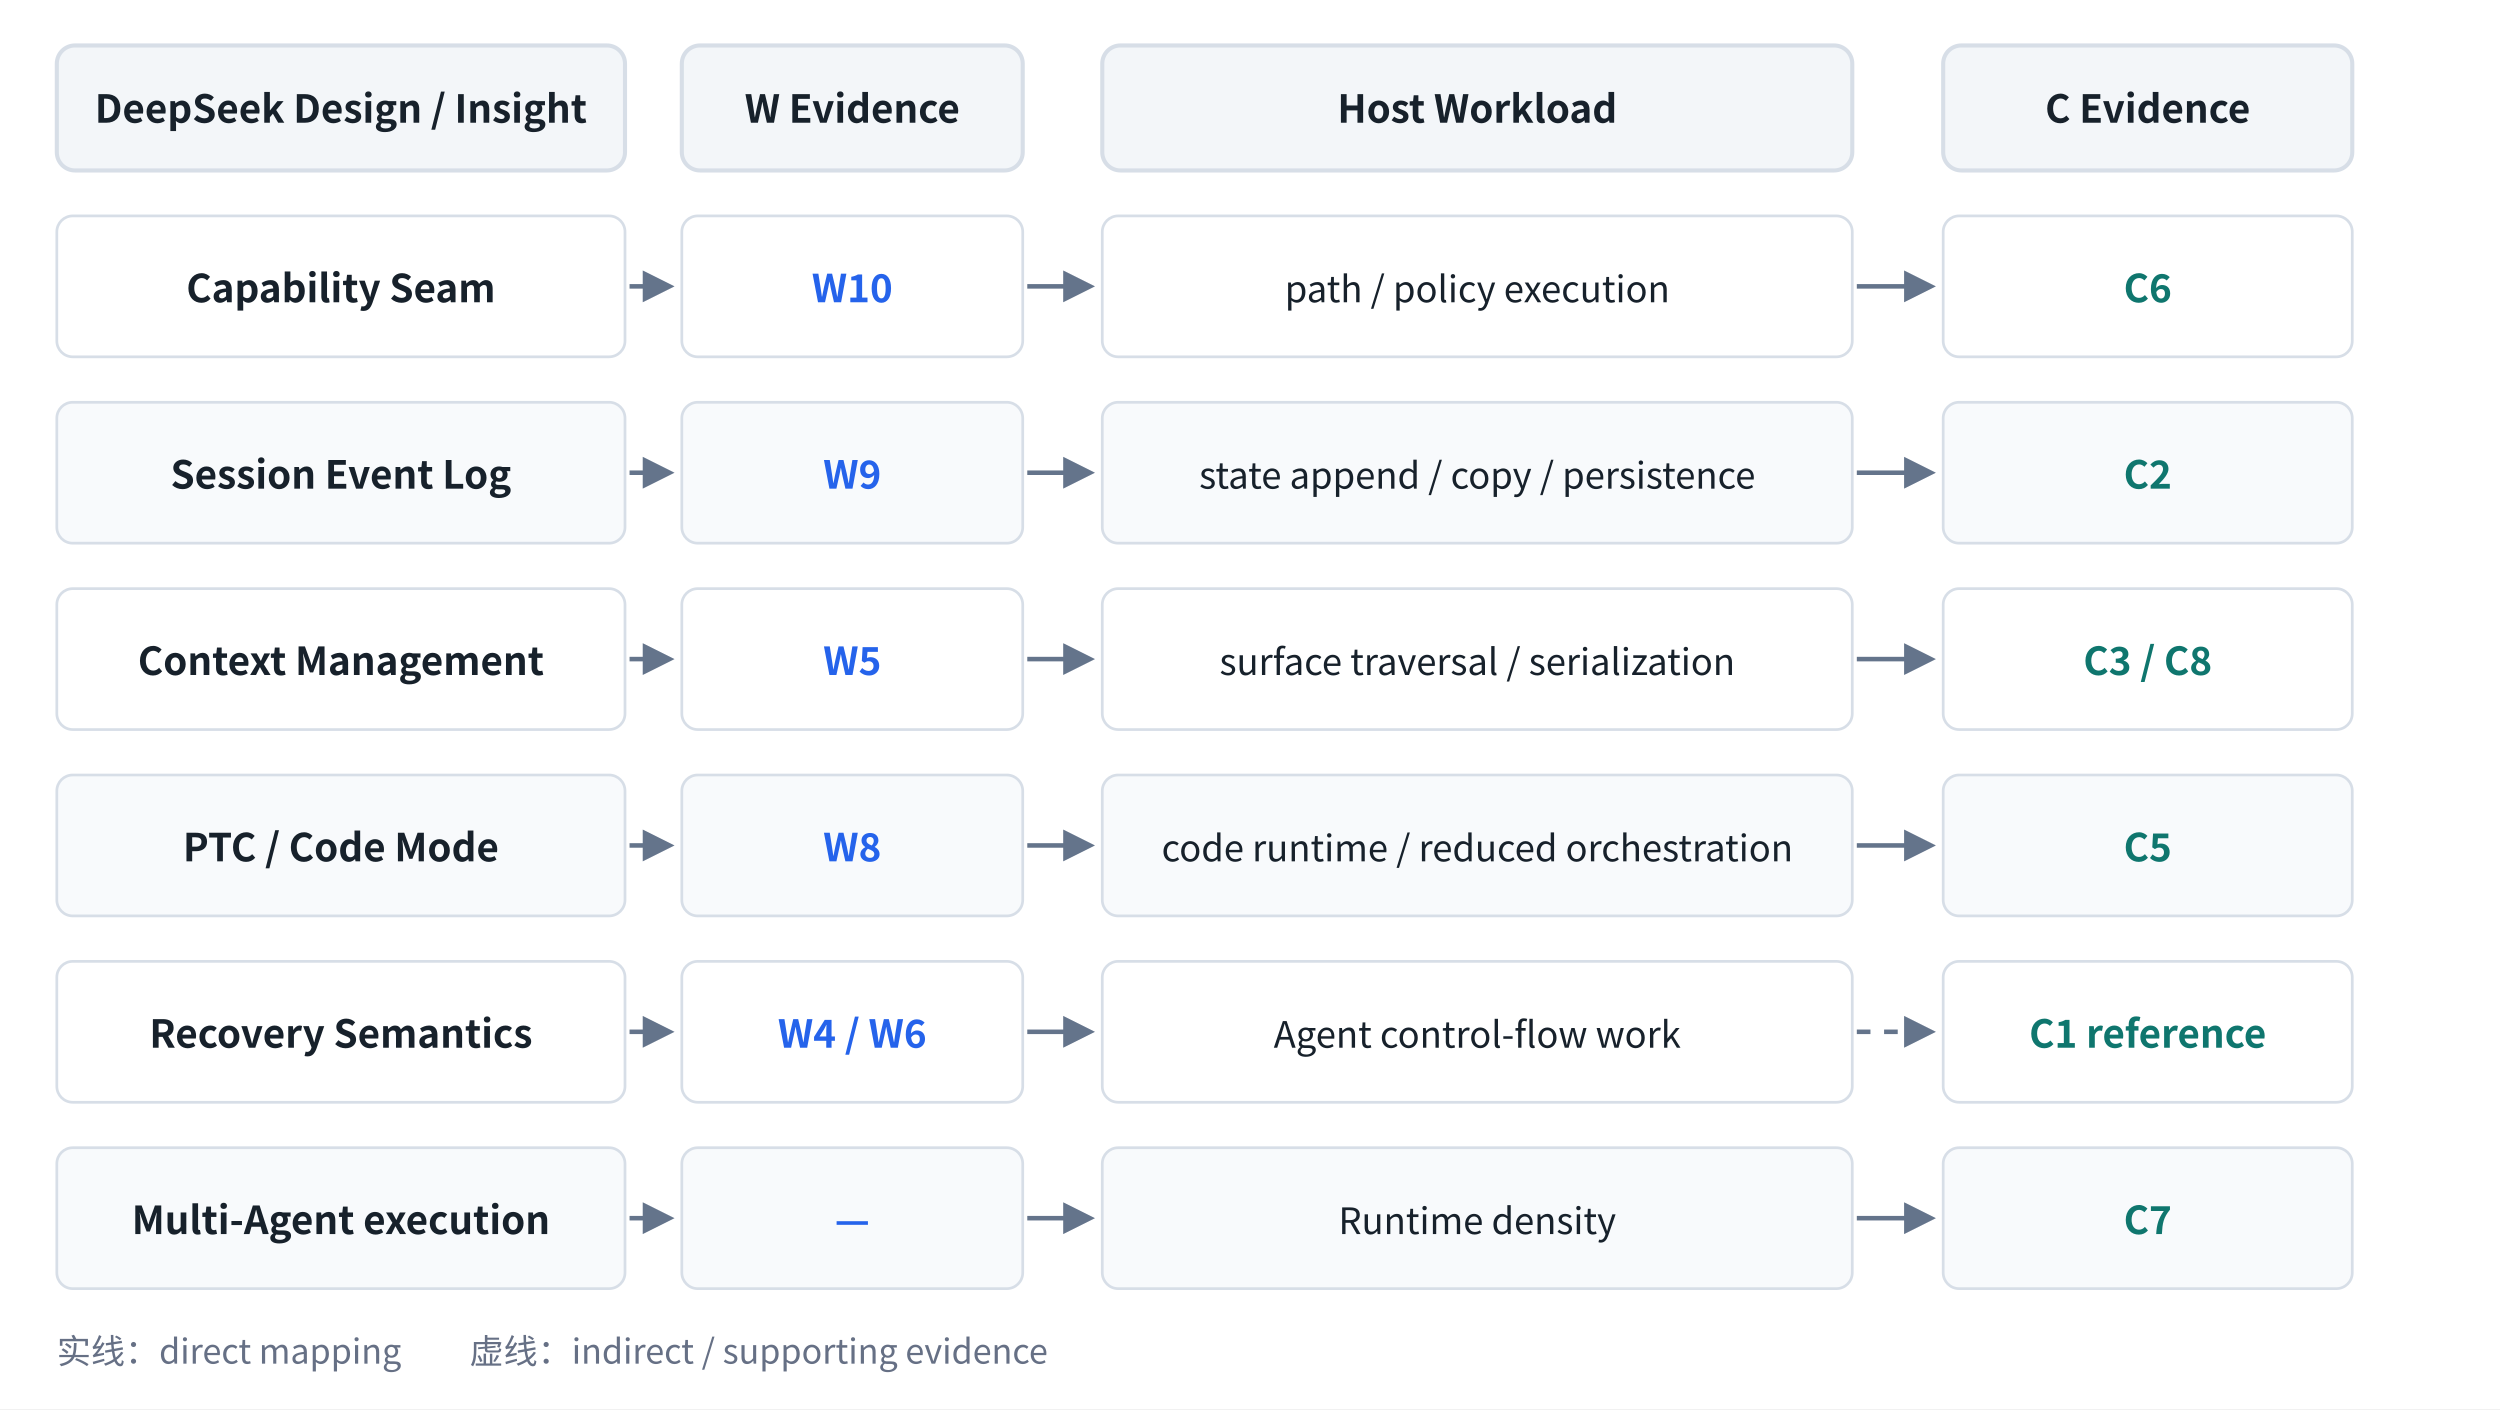
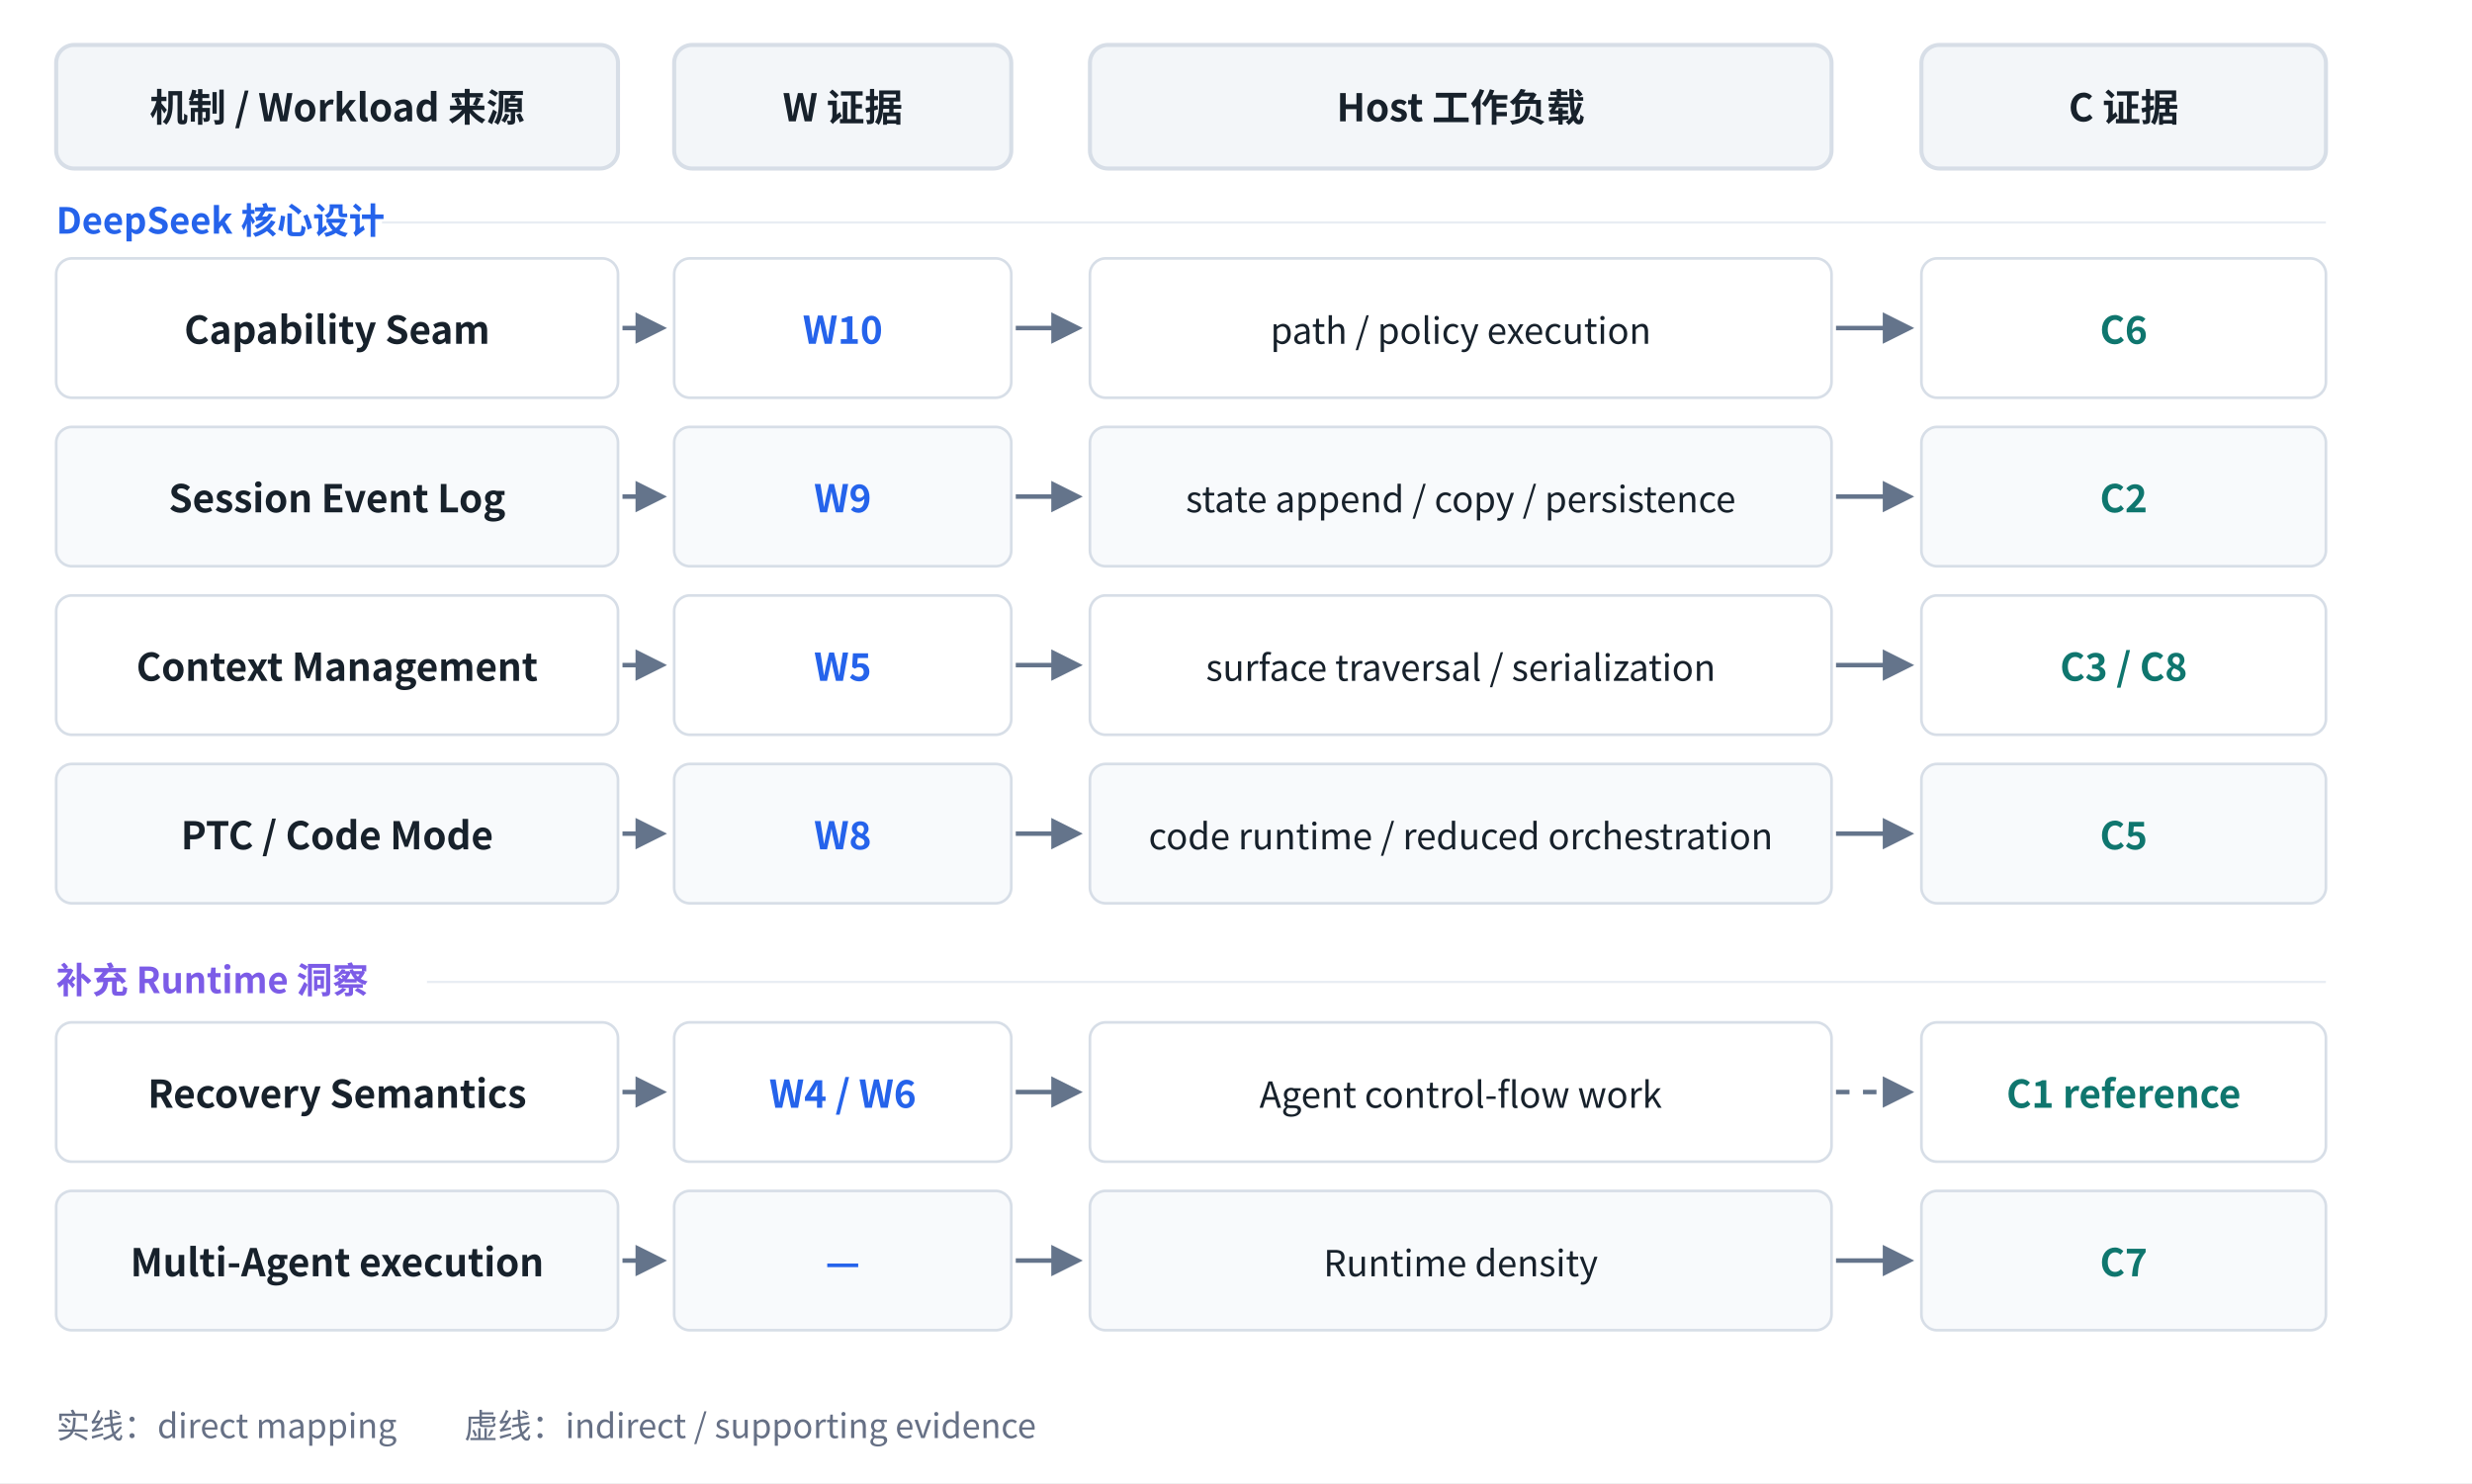
- <svg xmlns="http://www.w3.org/2000/svg" viewBox="0 0 1100 620" role="img">
-   <rect width="1100" height="620" fill="#FFFFFF" />
+ <svg xmlns="http://www.w3.org/2000/svg" viewBox="0 0 1100 660" role="img">
+   <rect width="1100" height="660" fill="#FFFFFF" />
  <defs>
    <marker id="arrow" viewBox="0 0 10 10" refX="8" refY="5" markerWidth="7" markerHeight="7" orient="auto-start-reverse">
      <path d="M 0 0 L 10 5 L 0 10 z" fill="#64748B" />
    </marker>
  </defs>
  <rect x="25" y="20" width="250" height="55" rx="8" fill="#F3F6F9" stroke="#D7DEE7" stroke-width="1.8" />
-   <text x="150.0" y="54" fill="#17212B" font-size="17" font-weight="750" text-anchor="middle" font-family="'Noto Sans CJK SC','PingFang SC','Microsoft YaHei','Segoe UI',system-ui,sans-serif">DeepSeek Design / Insight</text>
+   <text x="150.0" y="54" fill="#17212B" font-size="17" font-weight="750" text-anchor="middle" font-family="'Noto Sans CJK SC','PingFang SC','Microsoft YaHei','Segoe UI',system-ui,sans-serif">机制 / Workload 来源</text>
  <rect x="300" y="20" width="150" height="55" rx="8" fill="#F3F6F9" stroke="#D7DEE7" stroke-width="1.8" />
-   <text x="375.0" y="54" fill="#17212B" font-size="17" font-weight="750" text-anchor="middle" font-family="'Noto Sans CJK SC','PingFang SC','Microsoft YaHei','Segoe UI',system-ui,sans-serif">W Evidence</text>
+   <text x="375.0" y="54" fill="#17212B" font-size="17" font-weight="750" text-anchor="middle" font-family="'Noto Sans CJK SC','PingFang SC','Microsoft YaHei','Segoe UI',system-ui,sans-serif">W 证据</text>
  <rect x="485" y="20" width="330" height="55" rx="8" fill="#F3F6F9" stroke="#D7DEE7" stroke-width="1.8" />
-   <text x="650.0" y="54" fill="#17212B" font-size="17" font-weight="750" text-anchor="middle" font-family="'Noto Sans CJK SC','PingFang SC','Microsoft YaHei','Segoe UI',system-ui,sans-serif">Host Workload</text>
+   <text x="650.0" y="54" fill="#17212B" font-size="17" font-weight="750" text-anchor="middle" font-family="'Noto Sans CJK SC','PingFang SC','Microsoft YaHei','Segoe UI',system-ui,sans-serif">Host 工作负载</text>
  <rect x="855" y="20" width="180" height="55" rx="8" fill="#F3F6F9" stroke="#D7DEE7" stroke-width="1.8" />
-   <text x="945.0" y="54" fill="#17212B" font-size="17" font-weight="750" text-anchor="middle" font-family="'Noto Sans CJK SC','PingFang SC','Microsoft YaHei','Segoe UI',system-ui,sans-serif">C Evidence</text>
-   <rect x="25" y="95" width="250" height="62" rx="7" fill="#FFFFFF" stroke="#D7DEE7" stroke-width="1.2" />
-   <rect x="300" y="95" width="150" height="62" rx="7" fill="#FFFFFF" stroke="#D7DEE7" stroke-width="1.2" />
-   <rect x="485" y="95" width="330" height="62" rx="7" fill="#FFFFFF" stroke="#D7DEE7" stroke-width="1.2" />
-   <rect x="855" y="95" width="180" height="62" rx="7" fill="#FFFFFF" stroke="#D7DEE7" stroke-width="1.2" />
-   <text x="150" y="133" fill="#17212B" font-size="17" font-weight="700" text-anchor="middle" font-family="'Noto Sans CJK SC','PingFang SC','Microsoft YaHei','Segoe UI',system-ui,sans-serif">Capability Seam</text>
-   <text x="375" y="133" fill="#2563EB" font-size="17" font-weight="750" text-anchor="middle" font-family="'Noto Sans CJK SC','PingFang SC','Microsoft YaHei','Segoe UI',system-ui,sans-serif">W10</text>
-   <text x="650" y="133" fill="#17212B" font-size="16" font-weight="400" text-anchor="middle" font-family="'Noto Sans CJK SC','PingFang SC','Microsoft YaHei','Segoe UI',system-ui,sans-serif">path / policy execution</text>
-   <text x="945" y="133" fill="#0F766E" font-size="17" font-weight="750" text-anchor="middle" font-family="'Noto Sans CJK SC','PingFang SC','Microsoft YaHei','Segoe UI',system-ui,sans-serif">C6</text>
-   <path d="M277,126 L294,126" fill="none" stroke="#64748B" stroke-width="2" marker-end="url(#arrow)" />
-   <path d="M452,126 L479,126" fill="none" stroke="#64748B" stroke-width="2" marker-end="url(#arrow)" />
-   <path d="M817,126 L849,126" fill="none" stroke="#64748B" stroke-width="2" marker-end="url(#arrow)" />
-   <rect x="25" y="177" width="250" height="62" rx="7" fill="#F8FAFC" stroke="#D7DEE7" stroke-width="1.2" />
-   <rect x="300" y="177" width="150" height="62" rx="7" fill="#F8FAFC" stroke="#D7DEE7" stroke-width="1.2" />
-   <rect x="485" y="177" width="330" height="62" rx="7" fill="#F8FAFC" stroke="#D7DEE7" stroke-width="1.2" />
-   <rect x="855" y="177" width="180" height="62" rx="7" fill="#F8FAFC" stroke="#D7DEE7" stroke-width="1.2" />
-   <text x="150" y="215" fill="#17212B" font-size="17" font-weight="700" text-anchor="middle" font-family="'Noto Sans CJK SC','PingFang SC','Microsoft YaHei','Segoe UI',system-ui,sans-serif">Session Event Log</text>
-   <text x="375" y="215" fill="#2563EB" font-size="17" font-weight="750" text-anchor="middle" font-family="'Noto Sans CJK SC','PingFang SC','Microsoft YaHei','Segoe UI',system-ui,sans-serif">W9</text>
-   <text x="650" y="215" fill="#17212B" font-size="16" font-weight="400" text-anchor="middle" font-family="'Noto Sans CJK SC','PingFang SC','Microsoft YaHei','Segoe UI',system-ui,sans-serif">state append / copy / persistence</text>
-   <text x="945" y="215" fill="#0F766E" font-size="17" font-weight="750" text-anchor="middle" font-family="'Noto Sans CJK SC','PingFang SC','Microsoft YaHei','Segoe UI',system-ui,sans-serif">C2</text>
-   <path d="M277,208 L294,208" fill="none" stroke="#64748B" stroke-width="2" marker-end="url(#arrow)" />
-   <path d="M452,208 L479,208" fill="none" stroke="#64748B" stroke-width="2" marker-end="url(#arrow)" />
-   <path d="M817,208 L849,208" fill="none" stroke="#64748B" stroke-width="2" marker-end="url(#arrow)" />
-   <rect x="25" y="259" width="250" height="62" rx="7" fill="#FFFFFF" stroke="#D7DEE7" stroke-width="1.2" />
-   <rect x="300" y="259" width="150" height="62" rx="7" fill="#FFFFFF" stroke="#D7DEE7" stroke-width="1.2" />
-   <rect x="485" y="259" width="330" height="62" rx="7" fill="#FFFFFF" stroke="#D7DEE7" stroke-width="1.2" />
-   <rect x="855" y="259" width="180" height="62" rx="7" fill="#FFFFFF" stroke="#D7DEE7" stroke-width="1.2" />
-   <text x="150" y="297" fill="#17212B" font-size="17" font-weight="700" text-anchor="middle" font-family="'Noto Sans CJK SC','PingFang SC','Microsoft YaHei','Segoe UI',system-ui,sans-serif">Context Management</text>
-   <text x="375" y="297" fill="#2563EB" font-size="17" font-weight="750" text-anchor="middle" font-family="'Noto Sans CJK SC','PingFang SC','Microsoft YaHei','Segoe UI',system-ui,sans-serif">W5</text>
-   <text x="650" y="297" fill="#17212B" font-size="16" font-weight="400" text-anchor="middle" font-family="'Noto Sans CJK SC','PingFang SC','Microsoft YaHei','Segoe UI',system-ui,sans-serif">surface traversal / serialization</text>
-   <text x="945" y="297" fill="#0F766E" font-size="17" font-weight="750" text-anchor="middle" font-family="'Noto Sans CJK SC','PingFang SC','Microsoft YaHei','Segoe UI',system-ui,sans-serif">C3 / C8</text>
-   <path d="M277,290 L294,290" fill="none" stroke="#64748B" stroke-width="2" marker-end="url(#arrow)" />
-   <path d="M452,290 L479,290" fill="none" stroke="#64748B" stroke-width="2" marker-end="url(#arrow)" />
-   <path d="M817,290 L849,290" fill="none" stroke="#64748B" stroke-width="2" marker-end="url(#arrow)" />
-   <rect x="25" y="341" width="250" height="62" rx="7" fill="#F8FAFC" stroke="#D7DEE7" stroke-width="1.2" />
-   <rect x="300" y="341" width="150" height="62" rx="7" fill="#F8FAFC" stroke="#D7DEE7" stroke-width="1.2" />
-   <rect x="485" y="341" width="330" height="62" rx="7" fill="#F8FAFC" stroke="#D7DEE7" stroke-width="1.2" />
-   <rect x="855" y="341" width="180" height="62" rx="7" fill="#F8FAFC" stroke="#D7DEE7" stroke-width="1.2" />
-   <text x="150" y="379" fill="#17212B" font-size="17" font-weight="700" text-anchor="middle" font-family="'Noto Sans CJK SC','PingFang SC','Microsoft YaHei','Segoe UI',system-ui,sans-serif">PTC / Code Mode</text>
-   <text x="375" y="379" fill="#2563EB" font-size="17" font-weight="750" text-anchor="middle" font-family="'Noto Sans CJK SC','PingFang SC','Microsoft YaHei','Segoe UI',system-ui,sans-serif">W8</text>
-   <text x="650" y="379" fill="#17212B" font-size="16" font-weight="400" text-anchor="middle" font-family="'Noto Sans CJK SC','PingFang SC','Microsoft YaHei','Segoe UI',system-ui,sans-serif">code runtime / reduced orchestration</text>
-   <text x="945" y="379" fill="#0F766E" font-size="17" font-weight="750" text-anchor="middle" font-family="'Noto Sans CJK SC','PingFang SC','Microsoft YaHei','Segoe UI',system-ui,sans-serif">C5</text>
-   <path d="M277,372 L294,372" fill="none" stroke="#64748B" stroke-width="2" marker-end="url(#arrow)" />
-   <path d="M452,372 L479,372" fill="none" stroke="#64748B" stroke-width="2" marker-end="url(#arrow)" />
-   <path d="M817,372 L849,372" fill="none" stroke="#64748B" stroke-width="2" marker-end="url(#arrow)" />
-   <rect x="25" y="423" width="250" height="62" rx="7" fill="#FFFFFF" stroke="#D7DEE7" stroke-width="1.2" />
-   <rect x="300" y="423" width="150" height="62" rx="7" fill="#FFFFFF" stroke="#D7DEE7" stroke-width="1.2" />
-   <rect x="485" y="423" width="330" height="62" rx="7" fill="#FFFFFF" stroke="#D7DEE7" stroke-width="1.2" />
-   <rect x="855" y="423" width="180" height="62" rx="7" fill="#FFFFFF" stroke="#D7DEE7" stroke-width="1.2" />
-   <text x="150" y="461" fill="#17212B" font-size="17" font-weight="700" text-anchor="middle" font-family="'Noto Sans CJK SC','PingFang SC','Microsoft YaHei','Segoe UI',system-ui,sans-serif">Recovery Semantics</text>
-   <text x="375" y="461" fill="#2563EB" font-size="17" font-weight="750" text-anchor="middle" font-family="'Noto Sans CJK SC','PingFang SC','Microsoft YaHei','Segoe UI',system-ui,sans-serif">W4 / W6</text>
-   <text x="650" y="461" fill="#17212B" font-size="16" font-weight="400" text-anchor="middle" font-family="'Noto Sans CJK SC','PingFang SC','Microsoft YaHei','Segoe UI',system-ui,sans-serif">Agent control-flow work</text>
-   <text x="945" y="461" fill="#0F766E" font-size="17" font-weight="750" text-anchor="middle" font-family="'Noto Sans CJK SC','PingFang SC','Microsoft YaHei','Segoe UI',system-ui,sans-serif">C1 reference</text>
-   <path d="M277,454 L294,454" fill="none" stroke="#64748B" stroke-width="2" marker-end="url(#arrow)" />
-   <path d="M452,454 L479,454" fill="none" stroke="#64748B" stroke-width="2" marker-end="url(#arrow)" />
-   <path d="M817,454 L849,454" fill="none" stroke="#64748B" stroke-width="2" marker-end="url(#arrow)" stroke-dasharray="6 6" />
-   <rect x="25" y="505" width="250" height="62" rx="7" fill="#F8FAFC" stroke="#D7DEE7" stroke-width="1.2" />
-   <rect x="300" y="505" width="150" height="62" rx="7" fill="#F8FAFC" stroke="#D7DEE7" stroke-width="1.2" />
-   <rect x="485" y="505" width="330" height="62" rx="7" fill="#F8FAFC" stroke="#D7DEE7" stroke-width="1.2" />
-   <rect x="855" y="505" width="180" height="62" rx="7" fill="#F8FAFC" stroke="#D7DEE7" stroke-width="1.2" />
-   <text x="150" y="543" fill="#17212B" font-size="17" font-weight="700" text-anchor="middle" font-family="'Noto Sans CJK SC','PingFang SC','Microsoft YaHei','Segoe UI',system-ui,sans-serif">Multi-Agent execution</text>
-   <text x="375" y="543" fill="#2563EB" font-size="17" font-weight="750" text-anchor="middle" font-family="'Noto Sans CJK SC','PingFang SC','Microsoft YaHei','Segoe UI',system-ui,sans-serif">—</text>
-   <text x="650" y="543" fill="#17212B" font-size="16" font-weight="400" text-anchor="middle" font-family="'Noto Sans CJK SC','PingFang SC','Microsoft YaHei','Segoe UI',system-ui,sans-serif">Runtime density</text>
-   <text x="945" y="543" fill="#0F766E" font-size="17" font-weight="750" text-anchor="middle" font-family="'Noto Sans CJK SC','PingFang SC','Microsoft YaHei','Segoe UI',system-ui,sans-serif">C7</text>
-   <path d="M277,536 L294,536" fill="none" stroke="#64748B" stroke-width="2" marker-end="url(#arrow)" />
-   <path d="M452,536 L479,536" fill="none" stroke="#64748B" stroke-width="2" marker-end="url(#arrow)" />
-   <path d="M817,536 L849,536" fill="none" stroke="#64748B" stroke-width="2" marker-end="url(#arrow)" />
-   <text x="25" y="600" fill="#667085" font-size="15" font-weight="400" text-anchor="start" font-family="'Noto Sans CJK SC','PingFang SC','Microsoft YaHei','Segoe UI',system-ui,sans-serif">实线：direct mapping　　虚线：indirect / supporting evidence</text>
+   <text x="945.0" y="54" fill="#17212B" font-size="17" font-weight="750" text-anchor="middle" font-family="'Noto Sans CJK SC','PingFang SC','Microsoft YaHei','Segoe UI',system-ui,sans-serif">C 证据</text>
+   <text x="25" y="104" fill="#2563EB" font-size="16" font-weight="750" text-anchor="start" font-family="'Noto Sans CJK SC','PingFang SC','Microsoft YaHei','Segoe UI',system-ui,sans-serif">DeepSeek 核心设计</text>
+   <line x1="170" y1="99" x2="1035" y2="99" stroke="#E8EDF3" />
+   <text x="25" y="442" fill="#7C5CE7" font-size="16" font-weight="750" text-anchor="start" font-family="'Noto Sans CJK SC','PingFang SC','Microsoft YaHei','Segoe UI',system-ui,sans-serif">补充 Runtime 洞察</text>
+   <line x1="190" y1="437" x2="1035" y2="437" stroke="#E8EDF3" />
+   <rect x="25" y="115" width="250" height="62" rx="7" fill="#FFFFFF" stroke="#D7DEE7" stroke-width="1.2" />
+   <rect x="300" y="115" width="150" height="62" rx="7" fill="#FFFFFF" stroke="#D7DEE7" stroke-width="1.2" />
+   <rect x="485" y="115" width="330" height="62" rx="7" fill="#FFFFFF" stroke="#D7DEE7" stroke-width="1.2" />
+   <rect x="855" y="115" width="180" height="62" rx="7" fill="#FFFFFF" stroke="#D7DEE7" stroke-width="1.2" />
+   <text x="150" y="153" fill="#17212B" font-size="17" font-weight="700" text-anchor="middle" font-family="'Noto Sans CJK SC','PingFang SC','Microsoft YaHei','Segoe UI',system-ui,sans-serif">Capability Seam</text>
+   <text x="375" y="153" fill="#2563EB" font-size="17" font-weight="750" text-anchor="middle" font-family="'Noto Sans CJK SC','PingFang SC','Microsoft YaHei','Segoe UI',system-ui,sans-serif">W10</text>
+   <text x="650" y="153" fill="#17212B" font-size="16" font-weight="400" text-anchor="middle" font-family="'Noto Sans CJK SC','PingFang SC','Microsoft YaHei','Segoe UI',system-ui,sans-serif">path / policy execution</text>
+   <text x="945" y="153" fill="#0F766E" font-size="17" font-weight="750" text-anchor="middle" font-family="'Noto Sans CJK SC','PingFang SC','Microsoft YaHei','Segoe UI',system-ui,sans-serif">C6</text>
+   <path d="M277,146 L294,146" fill="none" stroke="#64748B" stroke-width="2" marker-end="url(#arrow)" />
+   <path d="M452,146 L479,146" fill="none" stroke="#64748B" stroke-width="2" marker-end="url(#arrow)" />
+   <path d="M817,146 L849,146" fill="none" stroke="#64748B" stroke-width="2" marker-end="url(#arrow)" />
+   <rect x="25" y="190" width="250" height="62" rx="7" fill="#F8FAFC" stroke="#D7DEE7" stroke-width="1.2" />
+   <rect x="300" y="190" width="150" height="62" rx="7" fill="#F8FAFC" stroke="#D7DEE7" stroke-width="1.2" />
+   <rect x="485" y="190" width="330" height="62" rx="7" fill="#F8FAFC" stroke="#D7DEE7" stroke-width="1.2" />
+   <rect x="855" y="190" width="180" height="62" rx="7" fill="#F8FAFC" stroke="#D7DEE7" stroke-width="1.2" />
+   <text x="150" y="228" fill="#17212B" font-size="17" font-weight="700" text-anchor="middle" font-family="'Noto Sans CJK SC','PingFang SC','Microsoft YaHei','Segoe UI',system-ui,sans-serif">Session Event Log</text>
+   <text x="375" y="228" fill="#2563EB" font-size="17" font-weight="750" text-anchor="middle" font-family="'Noto Sans CJK SC','PingFang SC','Microsoft YaHei','Segoe UI',system-ui,sans-serif">W9</text>
+   <text x="650" y="228" fill="#17212B" font-size="16" font-weight="400" text-anchor="middle" font-family="'Noto Sans CJK SC','PingFang SC','Microsoft YaHei','Segoe UI',system-ui,sans-serif">state append / copy / persistence</text>
+   <text x="945" y="228" fill="#0F766E" font-size="17" font-weight="750" text-anchor="middle" font-family="'Noto Sans CJK SC','PingFang SC','Microsoft YaHei','Segoe UI',system-ui,sans-serif">C2</text>
+   <path d="M277,221 L294,221" fill="none" stroke="#64748B" stroke-width="2" marker-end="url(#arrow)" />
+   <path d="M452,221 L479,221" fill="none" stroke="#64748B" stroke-width="2" marker-end="url(#arrow)" />
+   <path d="M817,221 L849,221" fill="none" stroke="#64748B" stroke-width="2" marker-end="url(#arrow)" />
+   <rect x="25" y="265" width="250" height="62" rx="7" fill="#FFFFFF" stroke="#D7DEE7" stroke-width="1.2" />
+   <rect x="300" y="265" width="150" height="62" rx="7" fill="#FFFFFF" stroke="#D7DEE7" stroke-width="1.2" />
+   <rect x="485" y="265" width="330" height="62" rx="7" fill="#FFFFFF" stroke="#D7DEE7" stroke-width="1.2" />
+   <rect x="855" y="265" width="180" height="62" rx="7" fill="#FFFFFF" stroke="#D7DEE7" stroke-width="1.2" />
+   <text x="150" y="303" fill="#17212B" font-size="17" font-weight="700" text-anchor="middle" font-family="'Noto Sans CJK SC','PingFang SC','Microsoft YaHei','Segoe UI',system-ui,sans-serif">Context Management</text>
+   <text x="375" y="303" fill="#2563EB" font-size="17" font-weight="750" text-anchor="middle" font-family="'Noto Sans CJK SC','PingFang SC','Microsoft YaHei','Segoe UI',system-ui,sans-serif">W5</text>
+   <text x="650" y="303" fill="#17212B" font-size="16" font-weight="400" text-anchor="middle" font-family="'Noto Sans CJK SC','PingFang SC','Microsoft YaHei','Segoe UI',system-ui,sans-serif">surface traversal / serialization</text>
+   <text x="945" y="303" fill="#0F766E" font-size="17" font-weight="750" text-anchor="middle" font-family="'Noto Sans CJK SC','PingFang SC','Microsoft YaHei','Segoe UI',system-ui,sans-serif">C3 / C8</text>
+   <path d="M277,296 L294,296" fill="none" stroke="#64748B" stroke-width="2" marker-end="url(#arrow)" />
+   <path d="M452,296 L479,296" fill="none" stroke="#64748B" stroke-width="2" marker-end="url(#arrow)" />
+   <path d="M817,296 L849,296" fill="none" stroke="#64748B" stroke-width="2" marker-end="url(#arrow)" />
+   <rect x="25" y="340" width="250" height="62" rx="7" fill="#F8FAFC" stroke="#D7DEE7" stroke-width="1.2" />
+   <rect x="300" y="340" width="150" height="62" rx="7" fill="#F8FAFC" stroke="#D7DEE7" stroke-width="1.2" />
+   <rect x="485" y="340" width="330" height="62" rx="7" fill="#F8FAFC" stroke="#D7DEE7" stroke-width="1.2" />
+   <rect x="855" y="340" width="180" height="62" rx="7" fill="#F8FAFC" stroke="#D7DEE7" stroke-width="1.2" />
+   <text x="150" y="378" fill="#17212B" font-size="17" font-weight="700" text-anchor="middle" font-family="'Noto Sans CJK SC','PingFang SC','Microsoft YaHei','Segoe UI',system-ui,sans-serif">PTC / Code Mode</text>
+   <text x="375" y="378" fill="#2563EB" font-size="17" font-weight="750" text-anchor="middle" font-family="'Noto Sans CJK SC','PingFang SC','Microsoft YaHei','Segoe UI',system-ui,sans-serif">W8</text>
+   <text x="650" y="378" fill="#17212B" font-size="16" font-weight="400" text-anchor="middle" font-family="'Noto Sans CJK SC','PingFang SC','Microsoft YaHei','Segoe UI',system-ui,sans-serif">code runtime / reduced orchestration</text>
+   <text x="945" y="378" fill="#0F766E" font-size="17" font-weight="750" text-anchor="middle" font-family="'Noto Sans CJK SC','PingFang SC','Microsoft YaHei','Segoe UI',system-ui,sans-serif">C5</text>
+   <path d="M277,371 L294,371" fill="none" stroke="#64748B" stroke-width="2" marker-end="url(#arrow)" />
+   <path d="M452,371 L479,371" fill="none" stroke="#64748B" stroke-width="2" marker-end="url(#arrow)" />
+   <path d="M817,371 L849,371" fill="none" stroke="#64748B" stroke-width="2" marker-end="url(#arrow)" />
+   <rect x="25" y="455" width="250" height="62" rx="7" fill="#FFFFFF" stroke="#D7DEE7" stroke-width="1.2" />
+   <rect x="300" y="455" width="150" height="62" rx="7" fill="#FFFFFF" stroke="#D7DEE7" stroke-width="1.2" />
+   <rect x="485" y="455" width="330" height="62" rx="7" fill="#FFFFFF" stroke="#D7DEE7" stroke-width="1.2" />
+   <rect x="855" y="455" width="180" height="62" rx="7" fill="#FFFFFF" stroke="#D7DEE7" stroke-width="1.2" />
+   <text x="150" y="493" fill="#17212B" font-size="17" font-weight="700" text-anchor="middle" font-family="'Noto Sans CJK SC','PingFang SC','Microsoft YaHei','Segoe UI',system-ui,sans-serif">Recovery Semantics</text>
+   <text x="375" y="493" fill="#2563EB" font-size="17" font-weight="750" text-anchor="middle" font-family="'Noto Sans CJK SC','PingFang SC','Microsoft YaHei','Segoe UI',system-ui,sans-serif">W4 / W6</text>
+   <text x="650" y="493" fill="#17212B" font-size="16" font-weight="400" text-anchor="middle" font-family="'Noto Sans CJK SC','PingFang SC','Microsoft YaHei','Segoe UI',system-ui,sans-serif">Agent control-flow work</text>
+   <text x="945" y="493" fill="#0F766E" font-size="17" font-weight="750" text-anchor="middle" font-family="'Noto Sans CJK SC','PingFang SC','Microsoft YaHei','Segoe UI',system-ui,sans-serif">C1 reference</text>
+   <path d="M277,486 L294,486" fill="none" stroke="#64748B" stroke-width="2" marker-end="url(#arrow)" />
+   <path d="M452,486 L479,486" fill="none" stroke="#64748B" stroke-width="2" marker-end="url(#arrow)" />
+   <path d="M817,486 L849,486" fill="none" stroke="#64748B" stroke-width="2" marker-end="url(#arrow)" stroke-dasharray="6 6" />
+   <rect x="25" y="530" width="250" height="62" rx="7" fill="#F8FAFC" stroke="#D7DEE7" stroke-width="1.2" />
+   <rect x="300" y="530" width="150" height="62" rx="7" fill="#F8FAFC" stroke="#D7DEE7" stroke-width="1.2" />
+   <rect x="485" y="530" width="330" height="62" rx="7" fill="#F8FAFC" stroke="#D7DEE7" stroke-width="1.2" />
+   <rect x="855" y="530" width="180" height="62" rx="7" fill="#F8FAFC" stroke="#D7DEE7" stroke-width="1.2" />
+   <text x="150" y="568" fill="#17212B" font-size="17" font-weight="700" text-anchor="middle" font-family="'Noto Sans CJK SC','PingFang SC','Microsoft YaHei','Segoe UI',system-ui,sans-serif">Multi-Agent execution</text>
+   <text x="375" y="568" fill="#2563EB" font-size="17" font-weight="750" text-anchor="middle" font-family="'Noto Sans CJK SC','PingFang SC','Microsoft YaHei','Segoe UI',system-ui,sans-serif">—</text>
+   <text x="650" y="568" fill="#17212B" font-size="16" font-weight="400" text-anchor="middle" font-family="'Noto Sans CJK SC','PingFang SC','Microsoft YaHei','Segoe UI',system-ui,sans-serif">Runtime density</text>
+   <text x="945" y="568" fill="#0F766E" font-size="17" font-weight="750" text-anchor="middle" font-family="'Noto Sans CJK SC','PingFang SC','Microsoft YaHei','Segoe UI',system-ui,sans-serif">C7</text>
+   <path d="M277,561 L294,561" fill="none" stroke="#64748B" stroke-width="2" marker-end="url(#arrow)" />
+   <path d="M452,561 L479,561" fill="none" stroke="#64748B" stroke-width="2" marker-end="url(#arrow)" />
+   <path d="M817,561 L849,561" fill="none" stroke="#64748B" stroke-width="2" marker-end="url(#arrow)" />
+   <text x="25" y="640" fill="#667085" font-size="15" font-weight="400" text-anchor="start" font-family="'Noto Sans CJK SC','PingFang SC','Microsoft YaHei','Segoe UI',system-ui,sans-serif">实线：direct mapping　　虚线：indirect / supporting evidence</text>
</svg>
